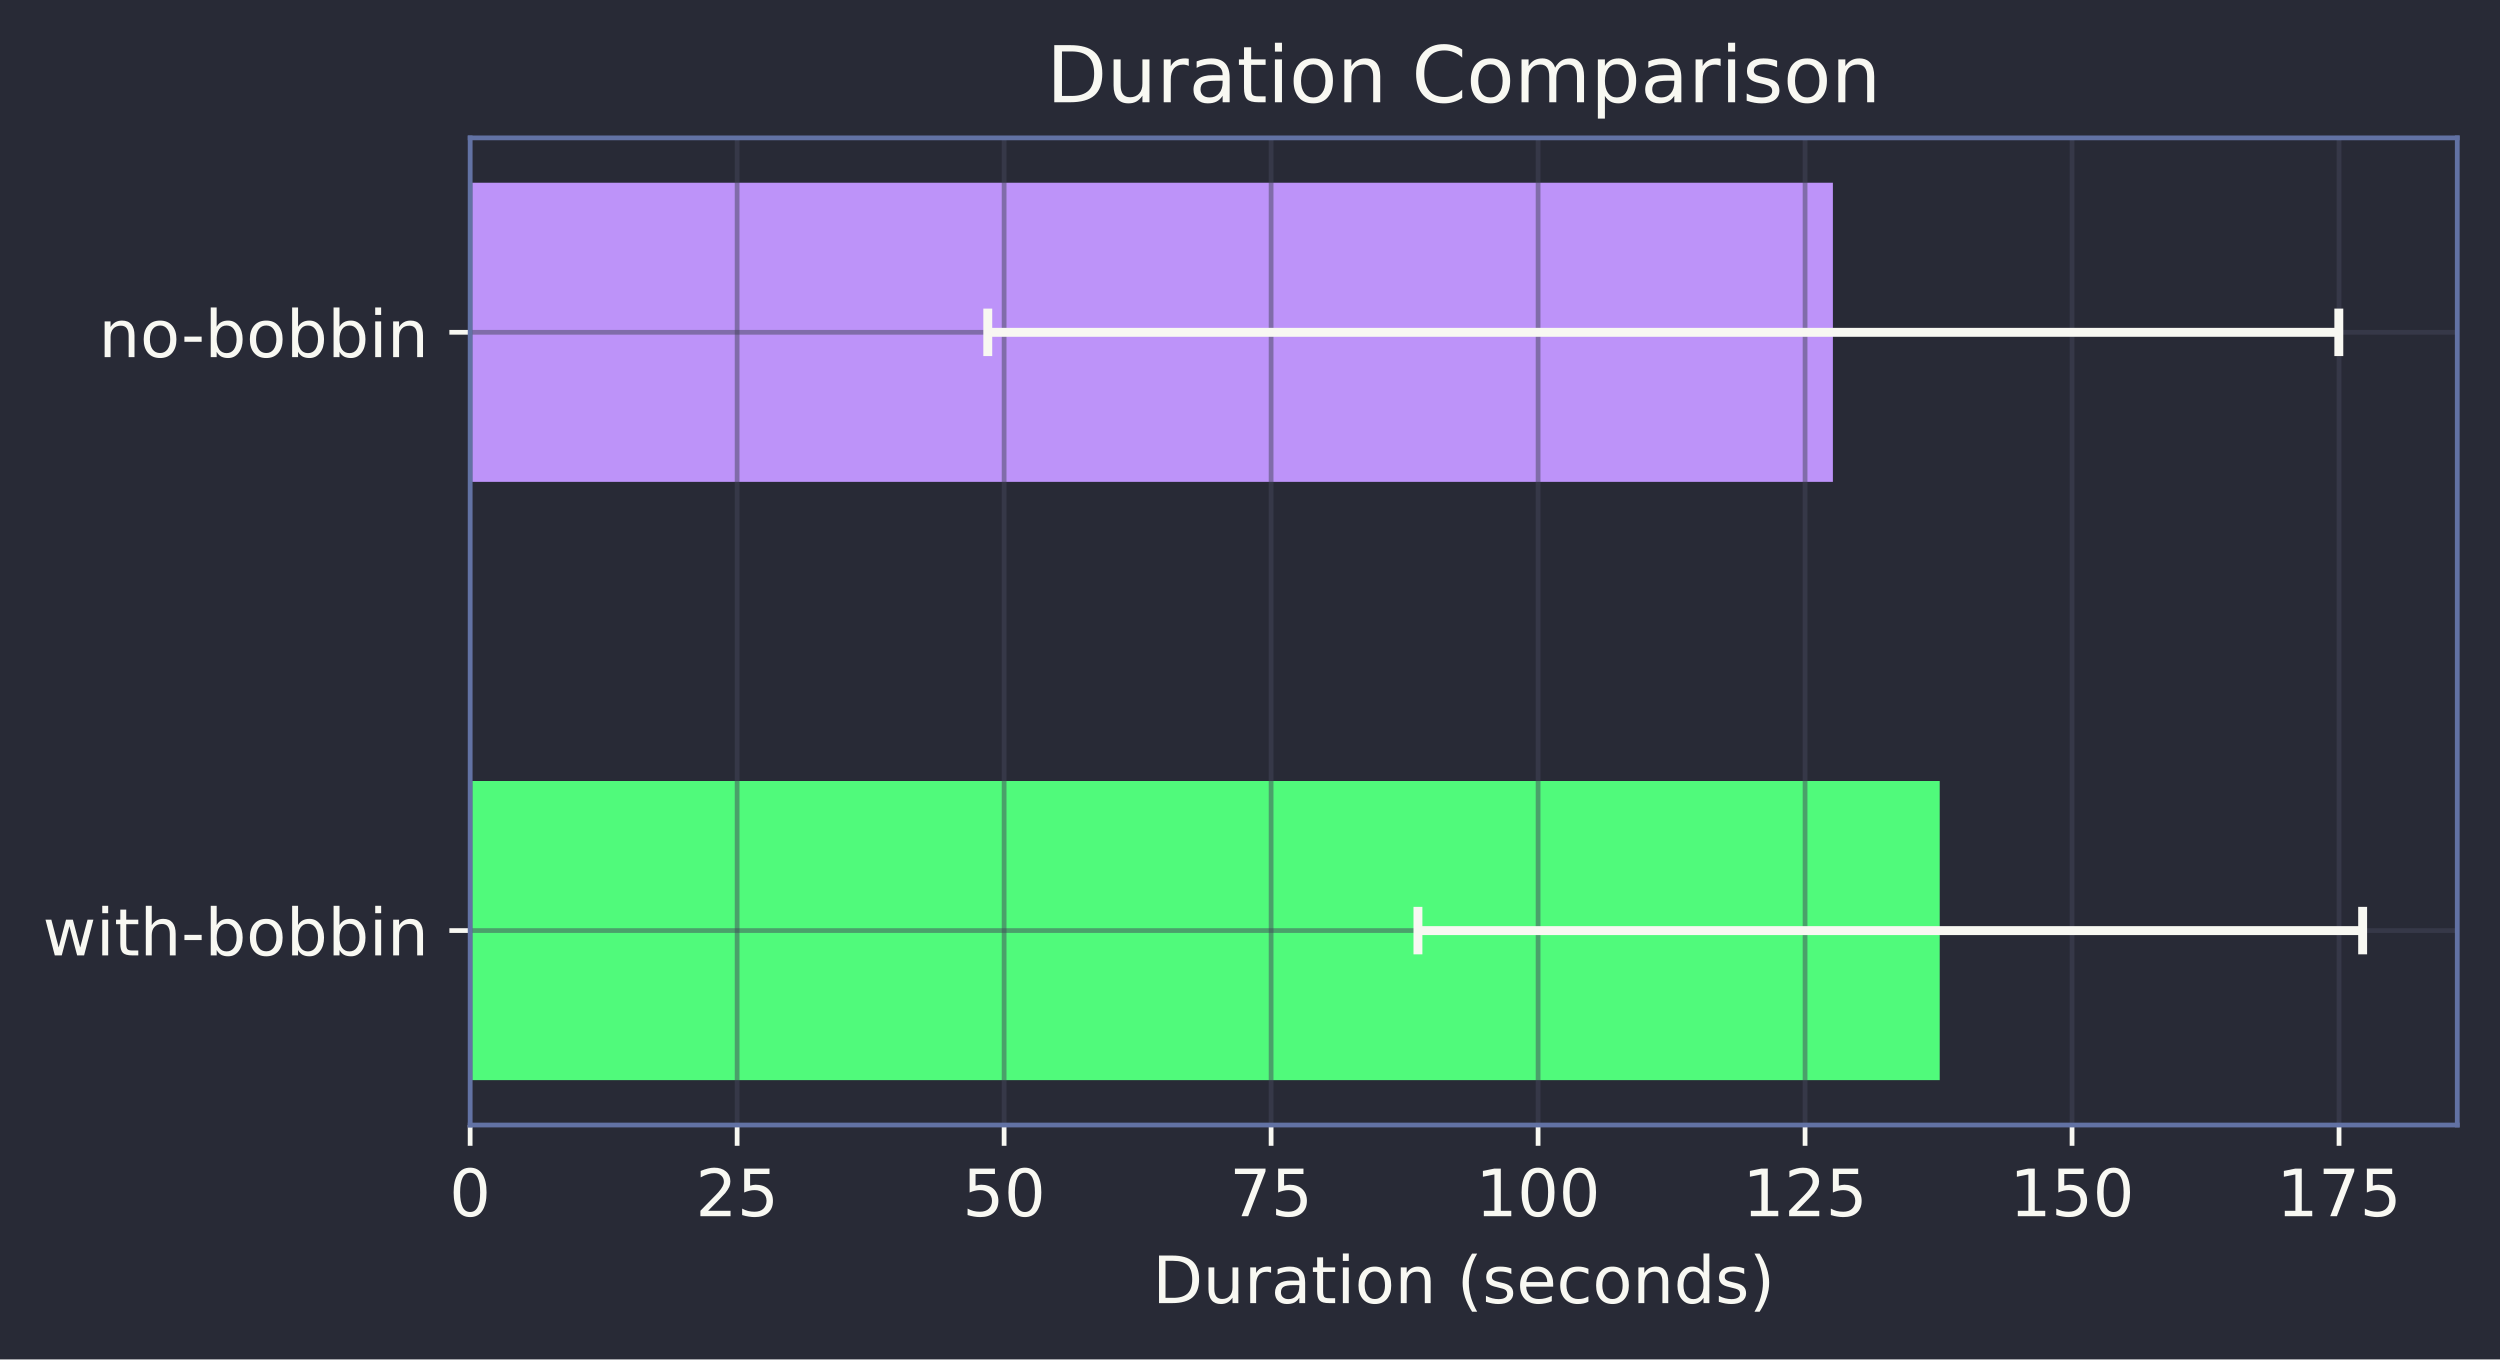
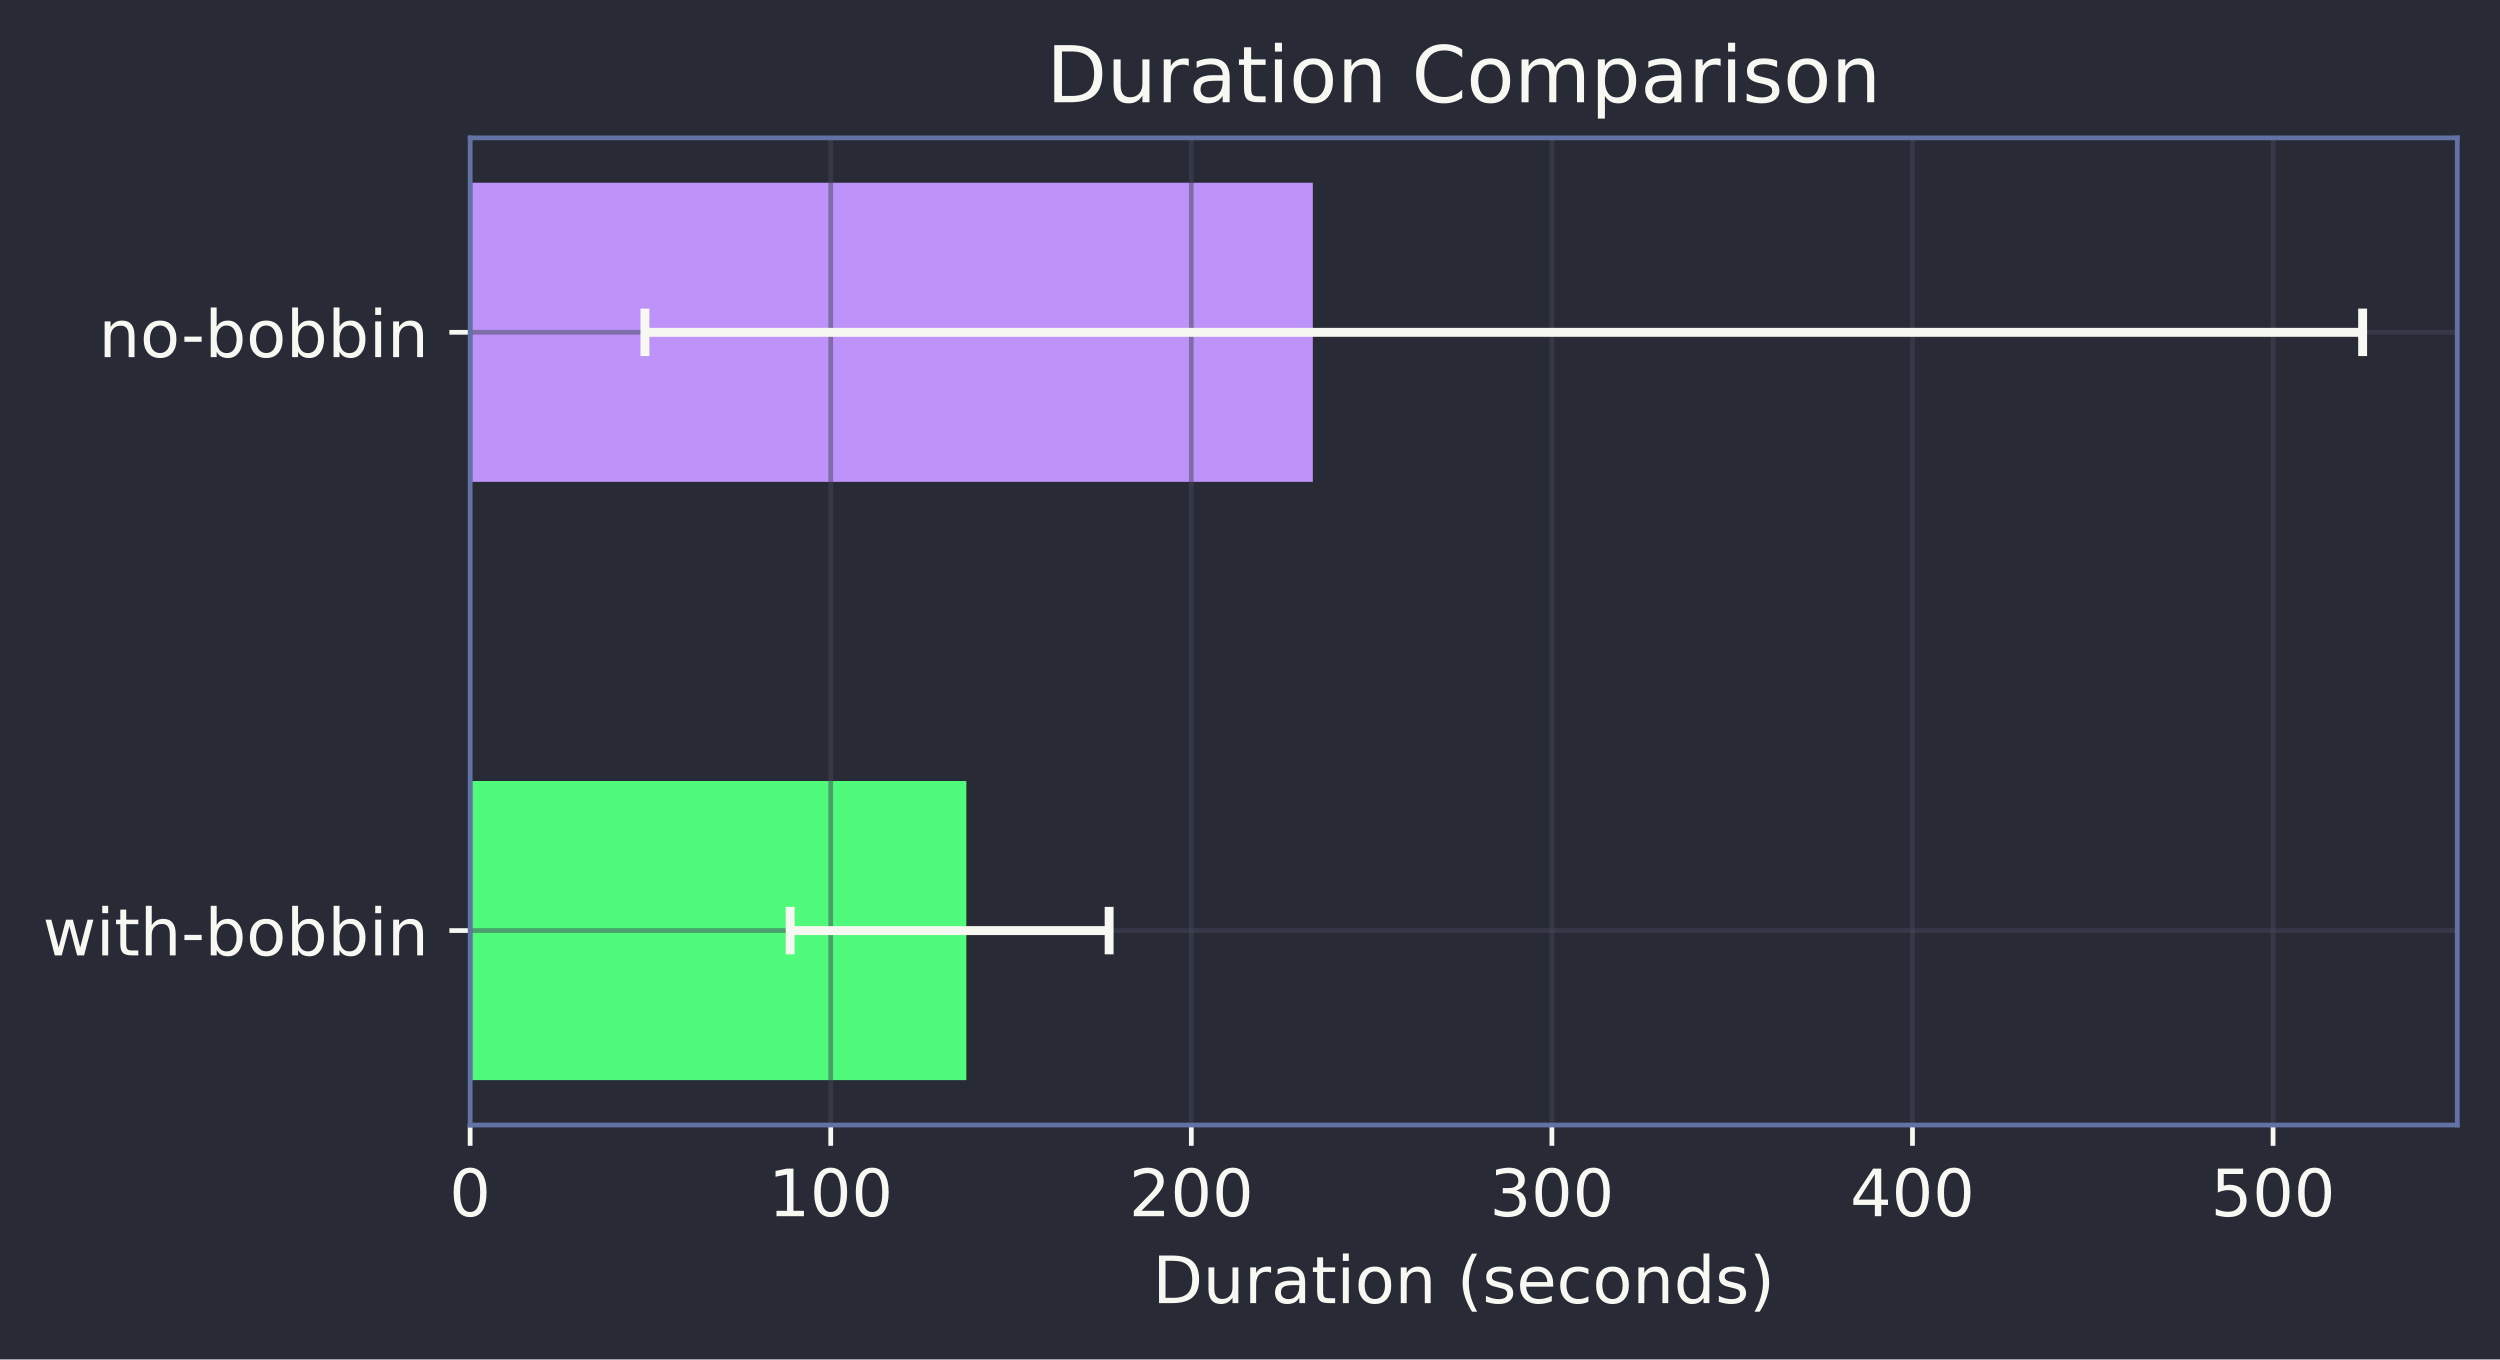
<svg xmlns="http://www.w3.org/2000/svg" xmlns:xlink="http://www.w3.org/1999/xlink" width="421.212pt" height="229.042pt" viewBox="0 0 421.212 229.042" version="1.1">
  <defs>
    <style type="text/css">*{stroke-linejoin: round; stroke-linecap: butt}</style>
  </defs>
  <g id="figure_1">
    <g id="patch_1">
      <path d="M 0 229.042  L 421.212 229.042  L 421.212 0  L 0 0  z " style="fill: #282a36" />
    </g>
    <g id="axes_1">
      <g id="patch_2">
        <path d="M 79.212 189.55  L 414.012 189.55  L 414.012 23.23  L 79.212 23.23  z " style="fill: #282a36" />
      </g>
      <g id="patch_3">
-         <path d="M 79.212 30.79  L 308.815 30.79  L 308.815 81.19  L 79.212 81.19  z " clip-path="url(#p51aead38fa)" style="fill: #bd93f9" />
+         <path d="M 79.212 30.79  L 221.188 30.79  L 221.188 81.19  L 79.212 81.19  z " clip-path="url(#p9696c22aa4)" style="fill: #bd93f9" />
      </g>
      <g id="patch_4">
-         <path d="M 79.212 131.59  L 326.812 131.59  L 326.812 181.99  L 79.212 181.99  z " clip-path="url(#p51aead38fa)" style="fill: #50fa7b" />
+         <path d="M 79.212 131.59  L 162.813 131.59  L 162.813 181.99  L 79.212 181.99  z " clip-path="url(#p9696c22aa4)" style="fill: #50fa7b" />
      </g>
      <g id="matplotlib.axis_1">
        <g id="xtick_1">
          <g id="line2d_1">
-             <path d="M 79.212 189.55  L 79.212 23.23  " clip-path="url(#p51aead38fa)" style="fill: none; stroke: #44475a; stroke-opacity: 0.5; stroke-width: 0.8; stroke-linecap: square" />
+             <path d="M 79.212 189.55  L 79.212 23.23  " clip-path="url(#p9696c22aa4)" style="fill: none; stroke: #44475a; stroke-opacity: 0.5; stroke-width: 0.8; stroke-linecap: square" />
          </g>
          <g id="line2d_2">
            <defs>
-               <path id="me132ae23d8" d="M 0 0  L 0 3.5  " style="stroke: #f8f8f2; stroke-width: 0.8" />
+               <path id="ma245a1537e" d="M 0 0  L 0 3.5  " style="stroke: #f8f8f2; stroke-width: 0.8" />
            </defs>
            <g>
-               <use xlink:href="#me132ae23d8" x="79.212" y="189.55" style="fill: #f8f8f2; stroke: #f8f8f2; stroke-width: 0.8" />
+               <use xlink:href="#ma245a1537e" x="79.212" y="189.55" style="fill: #f8f8f2; stroke: #f8f8f2; stroke-width: 0.8" />
            </g>
          </g>
          <g id="text_1">
            <text style="font-size: 11px; font-family: 'DejaVu Sans', 'Bitstream Vera Sans', 'Computer Modern Sans Serif', 'Lucida Grande', 'Verdana', 'Geneva', 'Lucid', 'Arial', 'Helvetica', 'Avant Garde', sans-serif; text-anchor: middle; fill: #f8f8f2" x="79.212" y="204.908" transform="rotate(-0 79.21172 204.9082)">0</text>
          </g>
        </g>
        <g id="xtick_2">
          <g id="line2d_3">
-             <path d="M 124.195 189.55  L 124.195 23.23  " clip-path="url(#p51aead38fa)" style="fill: none; stroke: #44475a; stroke-opacity: 0.5; stroke-width: 0.8; stroke-linecap: square" />
+             <path d="M 139.965 189.55  L 139.965 23.23  " clip-path="url(#p9696c22aa4)" style="fill: none; stroke: #44475a; stroke-opacity: 0.5; stroke-width: 0.8; stroke-linecap: square" />
          </g>
          <g id="line2d_4">
            <g>
-               <use xlink:href="#me132ae23d8" x="124.195" y="189.55" style="fill: #f8f8f2; stroke: #f8f8f2; stroke-width: 0.8" />
+               <use xlink:href="#ma245a1537e" x="139.965" y="189.55" style="fill: #f8f8f2; stroke: #f8f8f2; stroke-width: 0.8" />
            </g>
          </g>
          <g id="text_2">
-             <text style="font-size: 11px; font-family: 'DejaVu Sans', 'Bitstream Vera Sans', 'Computer Modern Sans Serif', 'Lucida Grande', 'Verdana', 'Geneva', 'Lucid', 'Arial', 'Helvetica', 'Avant Garde', sans-serif; text-anchor: middle; fill: #f8f8f2" x="124.195" y="204.908" transform="rotate(-0 124.1947 204.9082)">25</text>
+             <text style="font-size: 11px; font-family: 'DejaVu Sans', 'Bitstream Vera Sans', 'Computer Modern Sans Serif', 'Lucida Grande', 'Verdana', 'Geneva', 'Lucid', 'Arial', 'Helvetica', 'Avant Garde', sans-serif; text-anchor: middle; fill: #f8f8f2" x="139.965" y="204.908" transform="rotate(-0 139.9649 204.9082)">100</text>
          </g>
        </g>
        <g id="xtick_3">
          <g id="line2d_5">
-             <path d="M 169.178 189.55  L 169.178 23.23  " clip-path="url(#p51aead38fa)" style="fill: none; stroke: #44475a; stroke-opacity: 0.5; stroke-width: 0.8; stroke-linecap: square" />
+             <path d="M 200.718 189.55  L 200.718 23.23  " clip-path="url(#p9696c22aa4)" style="fill: none; stroke: #44475a; stroke-opacity: 0.5; stroke-width: 0.8; stroke-linecap: square" />
          </g>
          <g id="line2d_6">
            <g>
-               <use xlink:href="#me132ae23d8" x="169.178" y="189.55" style="fill: #f8f8f2; stroke: #f8f8f2; stroke-width: 0.8" />
+               <use xlink:href="#ma245a1537e" x="200.718" y="189.55" style="fill: #f8f8f2; stroke: #f8f8f2; stroke-width: 0.8" />
            </g>
          </g>
          <g id="text_3">
-             <text style="font-size: 11px; font-family: 'DejaVu Sans', 'Bitstream Vera Sans', 'Computer Modern Sans Serif', 'Lucida Grande', 'Verdana', 'Geneva', 'Lucid', 'Arial', 'Helvetica', 'Avant Garde', sans-serif; text-anchor: middle; fill: #f8f8f2" x="169.178" y="204.908" transform="rotate(-0 169.1776 204.9082)">50</text>
+             <text style="font-size: 11px; font-family: 'DejaVu Sans', 'Bitstream Vera Sans', 'Computer Modern Sans Serif', 'Lucida Grande', 'Verdana', 'Geneva', 'Lucid', 'Arial', 'Helvetica', 'Avant Garde', sans-serif; text-anchor: middle; fill: #f8f8f2" x="200.718" y="204.908" transform="rotate(-0 200.7181 204.9082)">200</text>
          </g>
        </g>
        <g id="xtick_4">
          <g id="line2d_7">
-             <path d="M 214.161 189.55  L 214.161 23.23  " clip-path="url(#p51aead38fa)" style="fill: none; stroke: #44475a; stroke-opacity: 0.5; stroke-width: 0.8; stroke-linecap: square" />
+             <path d="M 261.471 189.55  L 261.471 23.23  " clip-path="url(#p9696c22aa4)" style="fill: none; stroke: #44475a; stroke-opacity: 0.5; stroke-width: 0.8; stroke-linecap: square" />
          </g>
          <g id="line2d_8">
            <g>
-               <use xlink:href="#me132ae23d8" x="214.161" y="189.55" style="fill: #f8f8f2; stroke: #f8f8f2; stroke-width: 0.8" />
+               <use xlink:href="#ma245a1537e" x="261.471" y="189.55" style="fill: #f8f8f2; stroke: #f8f8f2; stroke-width: 0.8" />
            </g>
          </g>
          <g id="text_4">
-             <text style="font-size: 11px; font-family: 'DejaVu Sans', 'Bitstream Vera Sans', 'Computer Modern Sans Serif', 'Lucida Grande', 'Verdana', 'Geneva', 'Lucid', 'Arial', 'Helvetica', 'Avant Garde', sans-serif; text-anchor: middle; fill: #f8f8f2" x="214.161" y="204.908" transform="rotate(-0 214.1606 204.9082)">75</text>
+             <text style="font-size: 11px; font-family: 'DejaVu Sans', 'Bitstream Vera Sans', 'Computer Modern Sans Serif', 'Lucida Grande', 'Verdana', 'Geneva', 'Lucid', 'Arial', 'Helvetica', 'Avant Garde', sans-serif; text-anchor: middle; fill: #f8f8f2" x="261.471" y="204.908" transform="rotate(-0 261.4713 204.9082)">300</text>
          </g>
        </g>
        <g id="xtick_5">
          <g id="line2d_9">
-             <path d="M 259.144 189.55  L 259.144 23.23  " clip-path="url(#p51aead38fa)" style="fill: none; stroke: #44475a; stroke-opacity: 0.5; stroke-width: 0.8; stroke-linecap: square" />
+             <path d="M 322.225 189.55  L 322.225 23.23  " clip-path="url(#p9696c22aa4)" style="fill: none; stroke: #44475a; stroke-opacity: 0.5; stroke-width: 0.8; stroke-linecap: square" />
          </g>
          <g id="line2d_10">
            <g>
-               <use xlink:href="#me132ae23d8" x="259.144" y="189.55" style="fill: #f8f8f2; stroke: #f8f8f2; stroke-width: 0.8" />
+               <use xlink:href="#ma245a1537e" x="322.225" y="189.55" style="fill: #f8f8f2; stroke: #f8f8f2; stroke-width: 0.8" />
            </g>
          </g>
          <g id="text_5">
-             <text style="font-size: 11px; font-family: 'DejaVu Sans', 'Bitstream Vera Sans', 'Computer Modern Sans Serif', 'Lucida Grande', 'Verdana', 'Geneva', 'Lucid', 'Arial', 'Helvetica', 'Avant Garde', sans-serif; text-anchor: middle; fill: #f8f8f2" x="259.144" y="204.908" transform="rotate(-0 259.1435 204.9082)">100</text>
+             <text style="font-size: 11px; font-family: 'DejaVu Sans', 'Bitstream Vera Sans', 'Computer Modern Sans Serif', 'Lucida Grande', 'Verdana', 'Geneva', 'Lucid', 'Arial', 'Helvetica', 'Avant Garde', sans-serif; text-anchor: middle; fill: #f8f8f2" x="322.225" y="204.908" transform="rotate(-0 322.2246 204.9082)">400</text>
          </g>
        </g>
        <g id="xtick_6">
          <g id="line2d_11">
-             <path d="M 304.126 189.55  L 304.126 23.23  " clip-path="url(#p51aead38fa)" style="fill: none; stroke: #44475a; stroke-opacity: 0.5; stroke-width: 0.8; stroke-linecap: square" />
+             <path d="M 382.978 189.55  L 382.978 23.23  " clip-path="url(#p9696c22aa4)" style="fill: none; stroke: #44475a; stroke-opacity: 0.5; stroke-width: 0.8; stroke-linecap: square" />
          </g>
          <g id="line2d_12">
            <g>
-               <use xlink:href="#me132ae23d8" x="304.126" y="189.55" style="fill: #f8f8f2; stroke: #f8f8f2; stroke-width: 0.8" />
+               <use xlink:href="#ma245a1537e" x="382.978" y="189.55" style="fill: #f8f8f2; stroke: #f8f8f2; stroke-width: 0.8" />
            </g>
          </g>
          <g id="text_6">
-             <text style="font-size: 11px; font-family: 'DejaVu Sans', 'Bitstream Vera Sans', 'Computer Modern Sans Serif', 'Lucida Grande', 'Verdana', 'Geneva', 'Lucid', 'Arial', 'Helvetica', 'Avant Garde', sans-serif; text-anchor: middle; fill: #f8f8f2" x="304.126" y="204.908" transform="rotate(-0 304.1265 204.9082)">125</text>
+             <text style="font-size: 11px; font-family: 'DejaVu Sans', 'Bitstream Vera Sans', 'Computer Modern Sans Serif', 'Lucida Grande', 'Verdana', 'Geneva', 'Lucid', 'Arial', 'Helvetica', 'Avant Garde', sans-serif; text-anchor: middle; fill: #f8f8f2" x="382.978" y="204.908" transform="rotate(-0 382.9778 204.9082)">500</text>
          </g>
        </g>
-         <g id="xtick_7">
-           <g id="line2d_13">
-             <path d="M 349.109 189.55  L 349.109 23.23  " clip-path="url(#p51aead38fa)" style="fill: none; stroke: #44475a; stroke-opacity: 0.5; stroke-width: 0.8; stroke-linecap: square" />
-           </g>
-           <g id="line2d_14">
-             <g>
-               <use xlink:href="#me132ae23d8" x="349.109" y="189.55" style="fill: #f8f8f2; stroke: #f8f8f2; stroke-width: 0.8" />
-             </g>
-           </g>
-           <g id="text_7">
-             <text style="font-size: 11px; font-family: 'DejaVu Sans', 'Bitstream Vera Sans', 'Computer Modern Sans Serif', 'Lucida Grande', 'Verdana', 'Geneva', 'Lucid', 'Arial', 'Helvetica', 'Avant Garde', sans-serif; text-anchor: middle; fill: #f8f8f2" x="349.109" y="204.908" transform="rotate(-0 349.1094 204.9082)">150</text>
-           </g>
-         </g>
-         <g id="xtick_8">
-           <g id="line2d_15">
-             <path d="M 394.092 189.55  L 394.092 23.23  " clip-path="url(#p51aead38fa)" style="fill: none; stroke: #44475a; stroke-opacity: 0.5; stroke-width: 0.8; stroke-linecap: square" />
-           </g>
-           <g id="line2d_16">
-             <g>
-               <use xlink:href="#me132ae23d8" x="394.092" y="189.55" style="fill: #f8f8f2; stroke: #f8f8f2; stroke-width: 0.8" />
-             </g>
-           </g>
-           <g id="text_8">
-             <text style="font-size: 11px; font-family: 'DejaVu Sans', 'Bitstream Vera Sans', 'Computer Modern Sans Serif', 'Lucida Grande', 'Verdana', 'Geneva', 'Lucid', 'Arial', 'Helvetica', 'Avant Garde', sans-serif; text-anchor: middle; fill: #f8f8f2" x="394.092" y="204.908" transform="rotate(-0 394.0924 204.9082)">175</text>
-           </g>
-         </g>
-         <g id="text_9">
+         <g id="text_7">
          <text style="font-size: 11px; font-family: 'DejaVu Sans', 'Bitstream Vera Sans', 'Computer Modern Sans Serif', 'Lucida Grande', 'Verdana', 'Geneva', 'Lucid', 'Arial', 'Helvetica', 'Avant Garde', sans-serif; text-anchor: middle; fill: #f8f8f2" x="246.612" y="219.554" transform="rotate(-0 246.6117 219.5542)">Duration (seconds)</text>
        </g>
      </g>
      <g id="matplotlib.axis_2">
        <g id="ytick_1">
-           <g id="line2d_17">
-             <path d="M 79.212 55.99  L 414.012 55.99  " clip-path="url(#p51aead38fa)" style="fill: none; stroke: #44475a; stroke-opacity: 0.5; stroke-width: 0.8; stroke-linecap: square" />
+           <g id="line2d_13">
+             <path d="M 79.212 55.99  L 414.012 55.99  " clip-path="url(#p9696c22aa4)" style="fill: none; stroke: #44475a; stroke-opacity: 0.5; stroke-width: 0.8; stroke-linecap: square" />
          </g>
-           <g id="line2d_18">
+           <g id="line2d_14">
            <defs>
-               <path id="mbafd258140" d="M 0 0  L -3.5 0  " style="stroke: #f8f8f2; stroke-width: 0.8" />
+               <path id="m140faceff3" d="M 0 0  L -3.5 0  " style="stroke: #f8f8f2; stroke-width: 0.8" />
            </defs>
            <g>
-               <use xlink:href="#mbafd258140" x="79.212" y="55.99" style="fill: #f8f8f2; stroke: #f8f8f2; stroke-width: 0.8" />
+               <use xlink:href="#m140faceff3" x="79.212" y="55.99" style="fill: #f8f8f2; stroke: #f8f8f2; stroke-width: 0.8" />
            </g>
          </g>
-           <g id="text_10">
+           <g id="text_8">
            <text style="font-size: 11px; font-family: 'DejaVu Sans', 'Bitstream Vera Sans', 'Computer Modern Sans Serif', 'Lucida Grande', 'Verdana', 'Geneva', 'Lucid', 'Arial', 'Helvetica', 'Avant Garde', sans-serif; text-anchor: end; fill: #f8f8f2" x="72.212" y="60.169" transform="rotate(-0 72.21172 60.16908)">no-bobbin</text>
          </g>
        </g>
        <g id="ytick_2">
-           <g id="line2d_19">
-             <path d="M 79.212 156.79  L 414.012 156.79  " clip-path="url(#p51aead38fa)" style="fill: none; stroke: #44475a; stroke-opacity: 0.5; stroke-width: 0.8; stroke-linecap: square" />
+           <g id="line2d_15">
+             <path d="M 79.212 156.79  L 414.012 156.79  " clip-path="url(#p9696c22aa4)" style="fill: none; stroke: #44475a; stroke-opacity: 0.5; stroke-width: 0.8; stroke-linecap: square" />
          </g>
-           <g id="line2d_20">
+           <g id="line2d_16">
            <g>
-               <use xlink:href="#mbafd258140" x="79.212" y="156.79" style="fill: #f8f8f2; stroke: #f8f8f2; stroke-width: 0.8" />
+               <use xlink:href="#m140faceff3" x="79.212" y="156.79" style="fill: #f8f8f2; stroke: #f8f8f2; stroke-width: 0.8" />
            </g>
          </g>
-           <g id="text_11">
+           <g id="text_9">
            <text style="font-size: 11px; font-family: 'DejaVu Sans', 'Bitstream Vera Sans', 'Computer Modern Sans Serif', 'Lucida Grande', 'Verdana', 'Geneva', 'Lucid', 'Arial', 'Helvetica', 'Avant Garde', sans-serif; text-anchor: end; fill: #f8f8f2" x="72.212" y="160.969" transform="rotate(-0 72.21172 160.9691)">with-bobbin</text>
          </g>
        </g>
      </g>
      <g id="LineCollection_1">
-         <path d="M 166.425 55.99  L 394.056 55.99  " clip-path="url(#p51aead38fa)" style="fill: none; stroke: #f8f8f2; stroke-width: 1.5" />
-         <path d="M 238.901 156.79  L 398.069 156.79  " clip-path="url(#p51aead38fa)" style="fill: none; stroke: #f8f8f2; stroke-width: 1.5" />
+         <path d="M 108.659 55.99  L 398.069 55.99  " clip-path="url(#p9696c22aa4)" style="fill: none; stroke: #f8f8f2; stroke-width: 1.5" />
+         <path d="M 133.13 156.79  L 186.872 156.79  " clip-path="url(#p9696c22aa4)" style="fill: none; stroke: #f8f8f2; stroke-width: 1.5" />
      </g>
-       <g id="line2d_21">
+       <g id="line2d_17">
        <defs>
-           <path id="mb45c6e9bc8" d="M 0 4  L 0 -4  " style="stroke: #f8f8f2; stroke-width: 1.5" />
+           <path id="mce26160db8" d="M 0 4  L 0 -4  " style="stroke: #f8f8f2; stroke-width: 1.5" />
        </defs>
-         <g clip-path="url(#p51aead38fa)">
-           <use xlink:href="#mb45c6e9bc8" x="166.425" y="55.99" style="fill: #1f77b4; stroke: #f8f8f2; stroke-width: 1.5" />
-           <use xlink:href="#mb45c6e9bc8" x="238.901" y="156.79" style="fill: #1f77b4; stroke: #f8f8f2; stroke-width: 1.5" />
+         <g clip-path="url(#p9696c22aa4)">
+           <use xlink:href="#mce26160db8" x="108.659" y="55.99" style="fill: #1f77b4; stroke: #f8f8f2; stroke-width: 1.5" />
+           <use xlink:href="#mce26160db8" x="133.13" y="156.79" style="fill: #1f77b4; stroke: #f8f8f2; stroke-width: 1.5" />
        </g>
      </g>
-       <g id="line2d_22">
-         <g clip-path="url(#p51aead38fa)">
-           <use xlink:href="#mb45c6e9bc8" x="394.056" y="55.99" style="fill: #1f77b4; stroke: #f8f8f2; stroke-width: 1.5" />
-           <use xlink:href="#mb45c6e9bc8" x="398.069" y="156.79" style="fill: #1f77b4; stroke: #f8f8f2; stroke-width: 1.5" />
+       <g id="line2d_18">
+         <g clip-path="url(#p9696c22aa4)">
+           <use xlink:href="#mce26160db8" x="398.069" y="55.99" style="fill: #1f77b4; stroke: #f8f8f2; stroke-width: 1.5" />
+           <use xlink:href="#mce26160db8" x="186.872" y="156.79" style="fill: #1f77b4; stroke: #f8f8f2; stroke-width: 1.5" />
        </g>
      </g>
      <g id="patch_5">
        <path d="M 79.212 189.55  L 79.212 23.23  " style="fill: none; stroke: #6272a4; stroke-width: 0.8; stroke-linejoin: miter; stroke-linecap: square" />
      </g>
      <g id="patch_6">
        <path d="M 414.012 189.55  L 414.012 23.23  " style="fill: none; stroke: #6272a4; stroke-width: 0.8; stroke-linejoin: miter; stroke-linecap: square" />
      </g>
      <g id="patch_7">
        <path d="M 79.212 189.55  L 414.012 189.55  " style="fill: none; stroke: #6272a4; stroke-width: 0.8; stroke-linejoin: miter; stroke-linecap: square" />
      </g>
      <g id="patch_8">
        <path d="M 79.212 23.23  L 414.012 23.23  " style="fill: none; stroke: #6272a4; stroke-width: 0.8; stroke-linejoin: miter; stroke-linecap: square" />
      </g>
-       <g id="text_12">
+       <g id="text_10">
        <text style="font-size: 13.2px; font-family: 'DejaVu Sans', 'Bitstream Vera Sans', 'Computer Modern Sans Serif', 'Lucida Grande', 'Verdana', 'Geneva', 'Lucid', 'Arial', 'Helvetica', 'Avant Garde', sans-serif; text-anchor: middle; fill: #f8f8f2" x="246.612" y="17.23" transform="rotate(-0 246.6117 17.22994)">Duration Comparison</text>
      </g>
    </g>
  </g>
  <defs>
-     <clipPath id="p51aead38fa">
+     <clipPath id="p9696c22aa4">
      <rect x="79.212" y="23.23" width="334.8" height="166.32" />
    </clipPath>
  </defs>
</svg>
